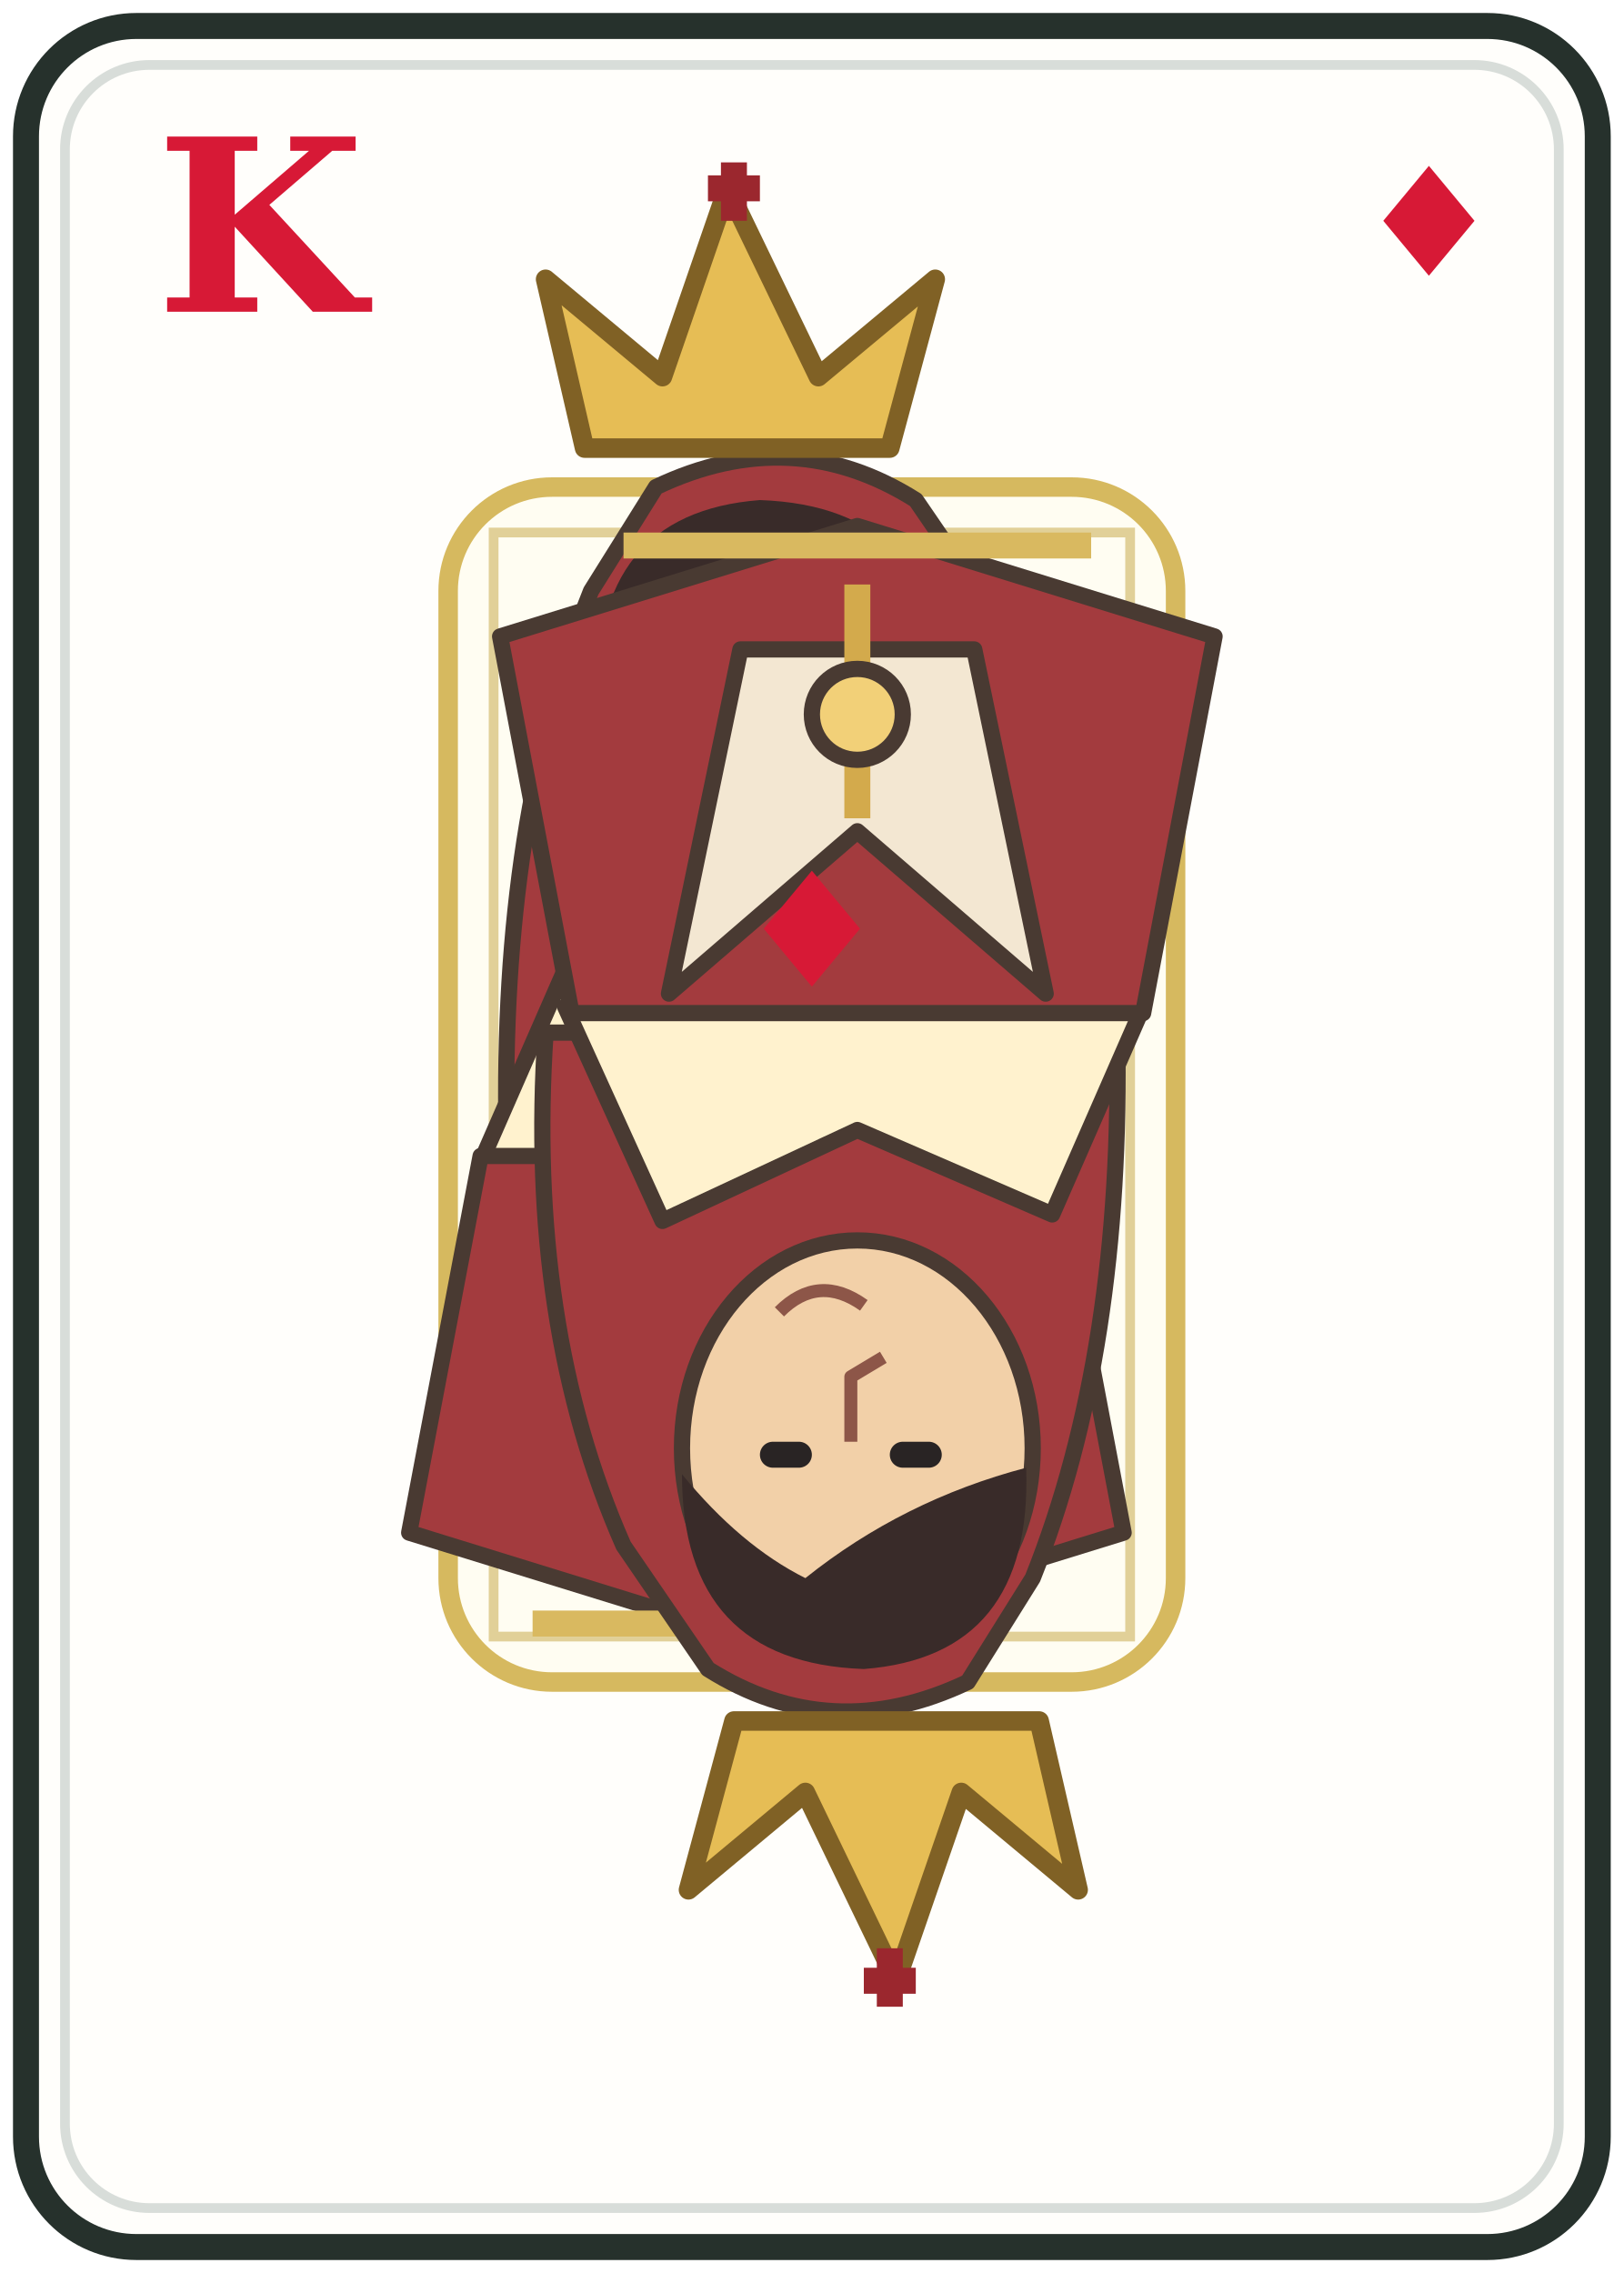
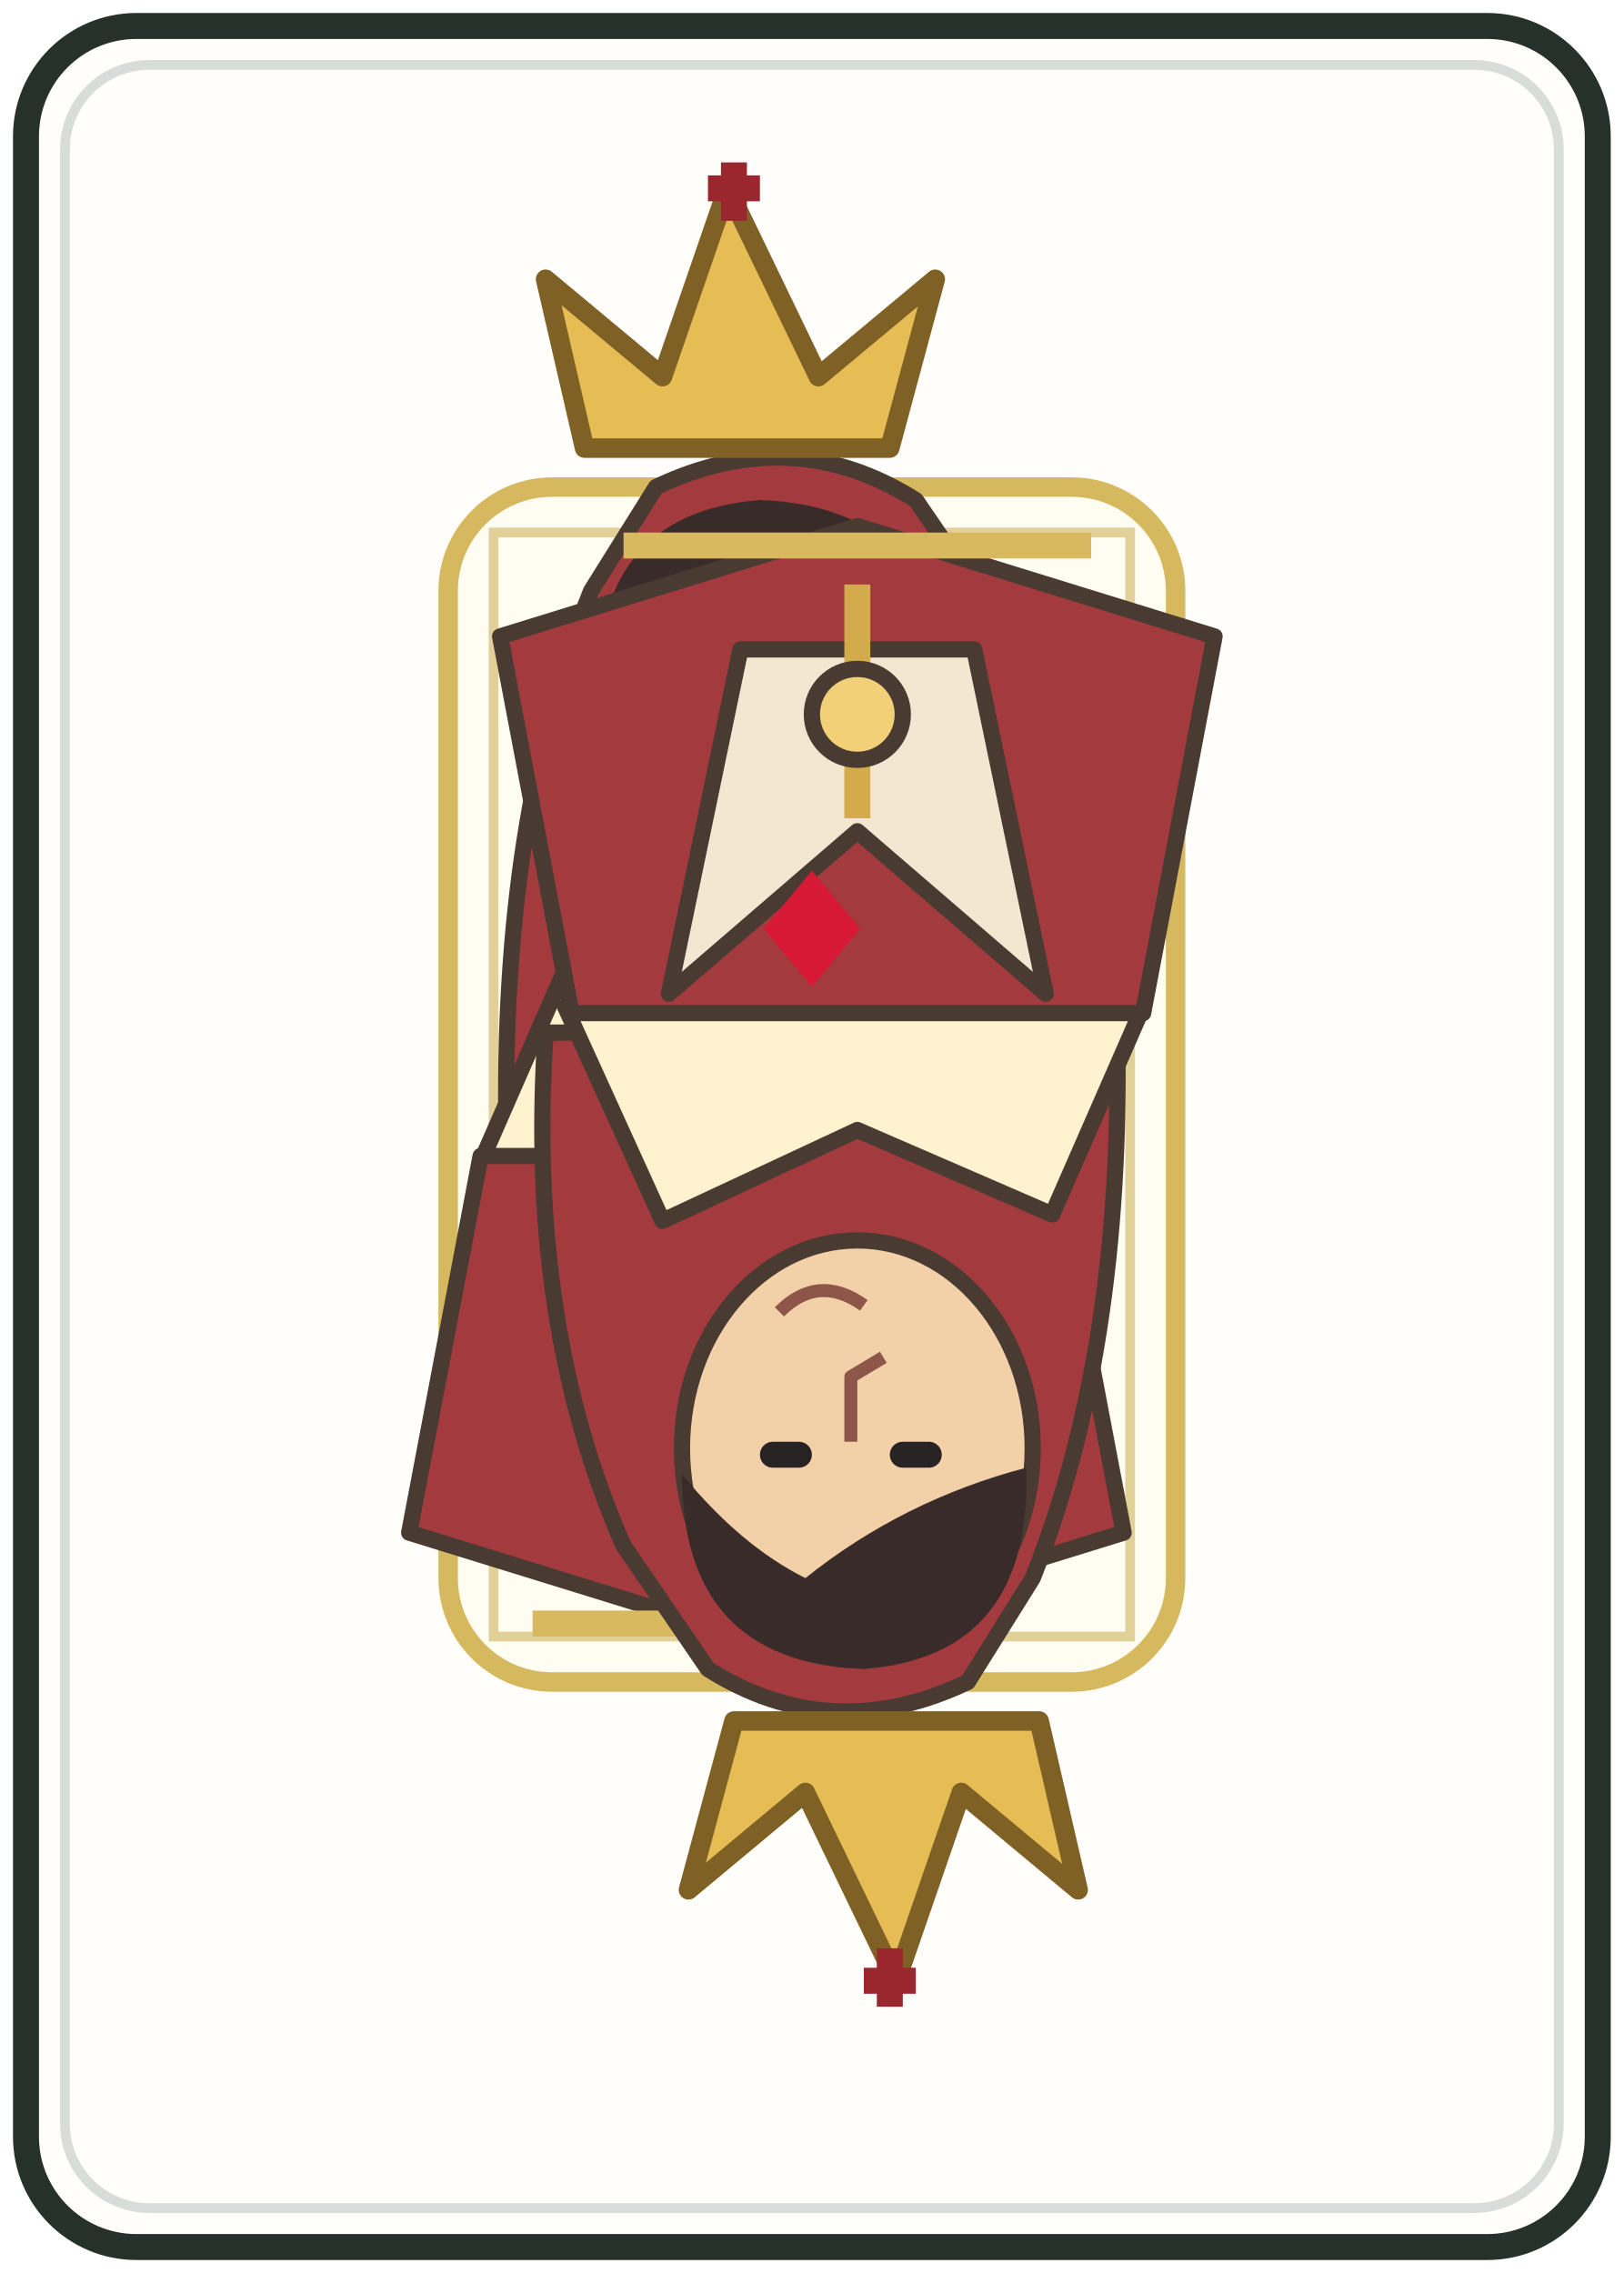
<svg xmlns="http://www.w3.org/2000/svg" width="250" height="350" viewBox="0 0 250 350">
  <rect x="4" y="4" width="242" height="342" rx="17" fill="#fffefb" stroke="#26312c" stroke-width="4" />
  <rect x="10" y="10" width="230" height="330" rx="13" fill="none" stroke="#d8ddd9" stroke-width="1.5" />
-   <text x="24" y="48" font-family="DejaVu Serif,serif" font-weight="bold" font-size="37" fill="#d71936">K</text>
-   <g transform="translate(211.0,25.0) rotate(0 9.0 9.0) scale(0.18)" fill="#d71936">
-     <path d="M50 3 89 50 50 97 11 50Z" />
-   </g>
  <rect x="69" y="75" width="112" height="184" rx="16" fill="#fffdf2" stroke="#d6b95f" stroke-width="3" />
  <path d="M76 82h98v170H76z" fill="none" stroke="#e1d098" stroke-width="1.5" />
  <g>
    <g stroke="#493a32" stroke-width="2.5" stroke-linejoin="round">
      <path d="M78 175 Q77 126 91 91 L101 75 Q122 65 141 77 L154 96 Q169 130 166 175Z" fill="#a33b3e" />
      <path d="M90 69 84 43l18 15 10-29 14 29 18-15-7 26Z" fill="#e6bd55" stroke="#806125" stroke-width="3" />
      <path d="M109 29h8m-4-4v9" stroke="#9b272e" stroke-width="4" />
      <ellipse cx="118" cy="111" rx="27" ry="32" fill="#f2d0a8" />
      <path d="M92 108 Q91 79 117 77 Q145 78 145 107 Q136 96 126 91 Q111 103 92 108Z" fill="#392b29" stroke="none" />
      <path d="M107 110h4m16 0h4" stroke="#292424" stroke-width="4" stroke-linecap="round" />
      <path d="M119 112v10l-5 3m3 8q7 5 13-1" fill="none" stroke="#8d5648" stroke-width="2" />
      <path d="M88 147 118 160 148 146 163 179H74Z" fill="#fff2ce" />
      <path d="M74 178h88l11 58-55 17-55-17Z" fill="#a33b3e" />
      <path d="m89 181 29 25 29-25-11 53h-36Z" fill="#f3e7d2" />
      <path d="M118 208v36" stroke="#d3aa4c" stroke-width="4" />
      <circle cx="118" cy="224" r="7" fill="#f2d078" />
      <g stroke="none">
        <g transform="translate(115.5,181.5) rotate(0 9.5 9.5) scale(0.19)" fill="#d71936">
          <path d="M50 3 89 50 50 97 11 50Z" />
        </g>
      </g>
      <path d="M82 250h72" stroke="#d9b960" stroke-width="4" />
    </g>
  </g>
  <g transform="rotate(180 125 167)">
    <g stroke="#493a32" stroke-width="2.5" stroke-linejoin="round">
      <path d="M78 175 Q77 126 91 91 L101 75 Q122 65 141 77 L154 96 Q169 130 166 175Z" fill="#a33b3e" />
      <path d="M90 69 84 43l18 15 10-29 14 29 18-15-7 26Z" fill="#e6bd55" stroke="#806125" stroke-width="3" />
      <path d="M109 29h8m-4-4v9" stroke="#9b272e" stroke-width="4" />
      <ellipse cx="118" cy="111" rx="27" ry="32" fill="#f2d0a8" />
      <path d="M92 108 Q91 79 117 77 Q145 78 145 107 Q136 96 126 91 Q111 103 92 108Z" fill="#392b29" stroke="none" />
      <path d="M107 110h4m16 0h4" stroke="#292424" stroke-width="4" stroke-linecap="round" />
      <path d="M119 112v10l-5 3m3 8q7 5 13-1" fill="none" stroke="#8d5648" stroke-width="2" />
      <path d="M88 147 118 160 148 146 163 179H74Z" fill="#fff2ce" />
      <path d="M74 178h88l11 58-55 17-55-17Z" fill="#a33b3e" />
      <path d="m89 181 29 25 29-25-11 53h-36Z" fill="#f3e7d2" />
      <path d="M118 208v36" stroke="#d3aa4c" stroke-width="4" />
      <circle cx="118" cy="224" r="7" fill="#f2d078" />
      <g stroke="none">
        <g transform="translate(115.5,181.5) rotate(0 9.5 9.5) scale(0.19)" fill="#d71936">
          <path d="M50 3 89 50 50 97 11 50Z" />
        </g>
      </g>
      <path d="M82 250h72" stroke="#d9b960" stroke-width="4" />
    </g>
  </g>
</svg>
